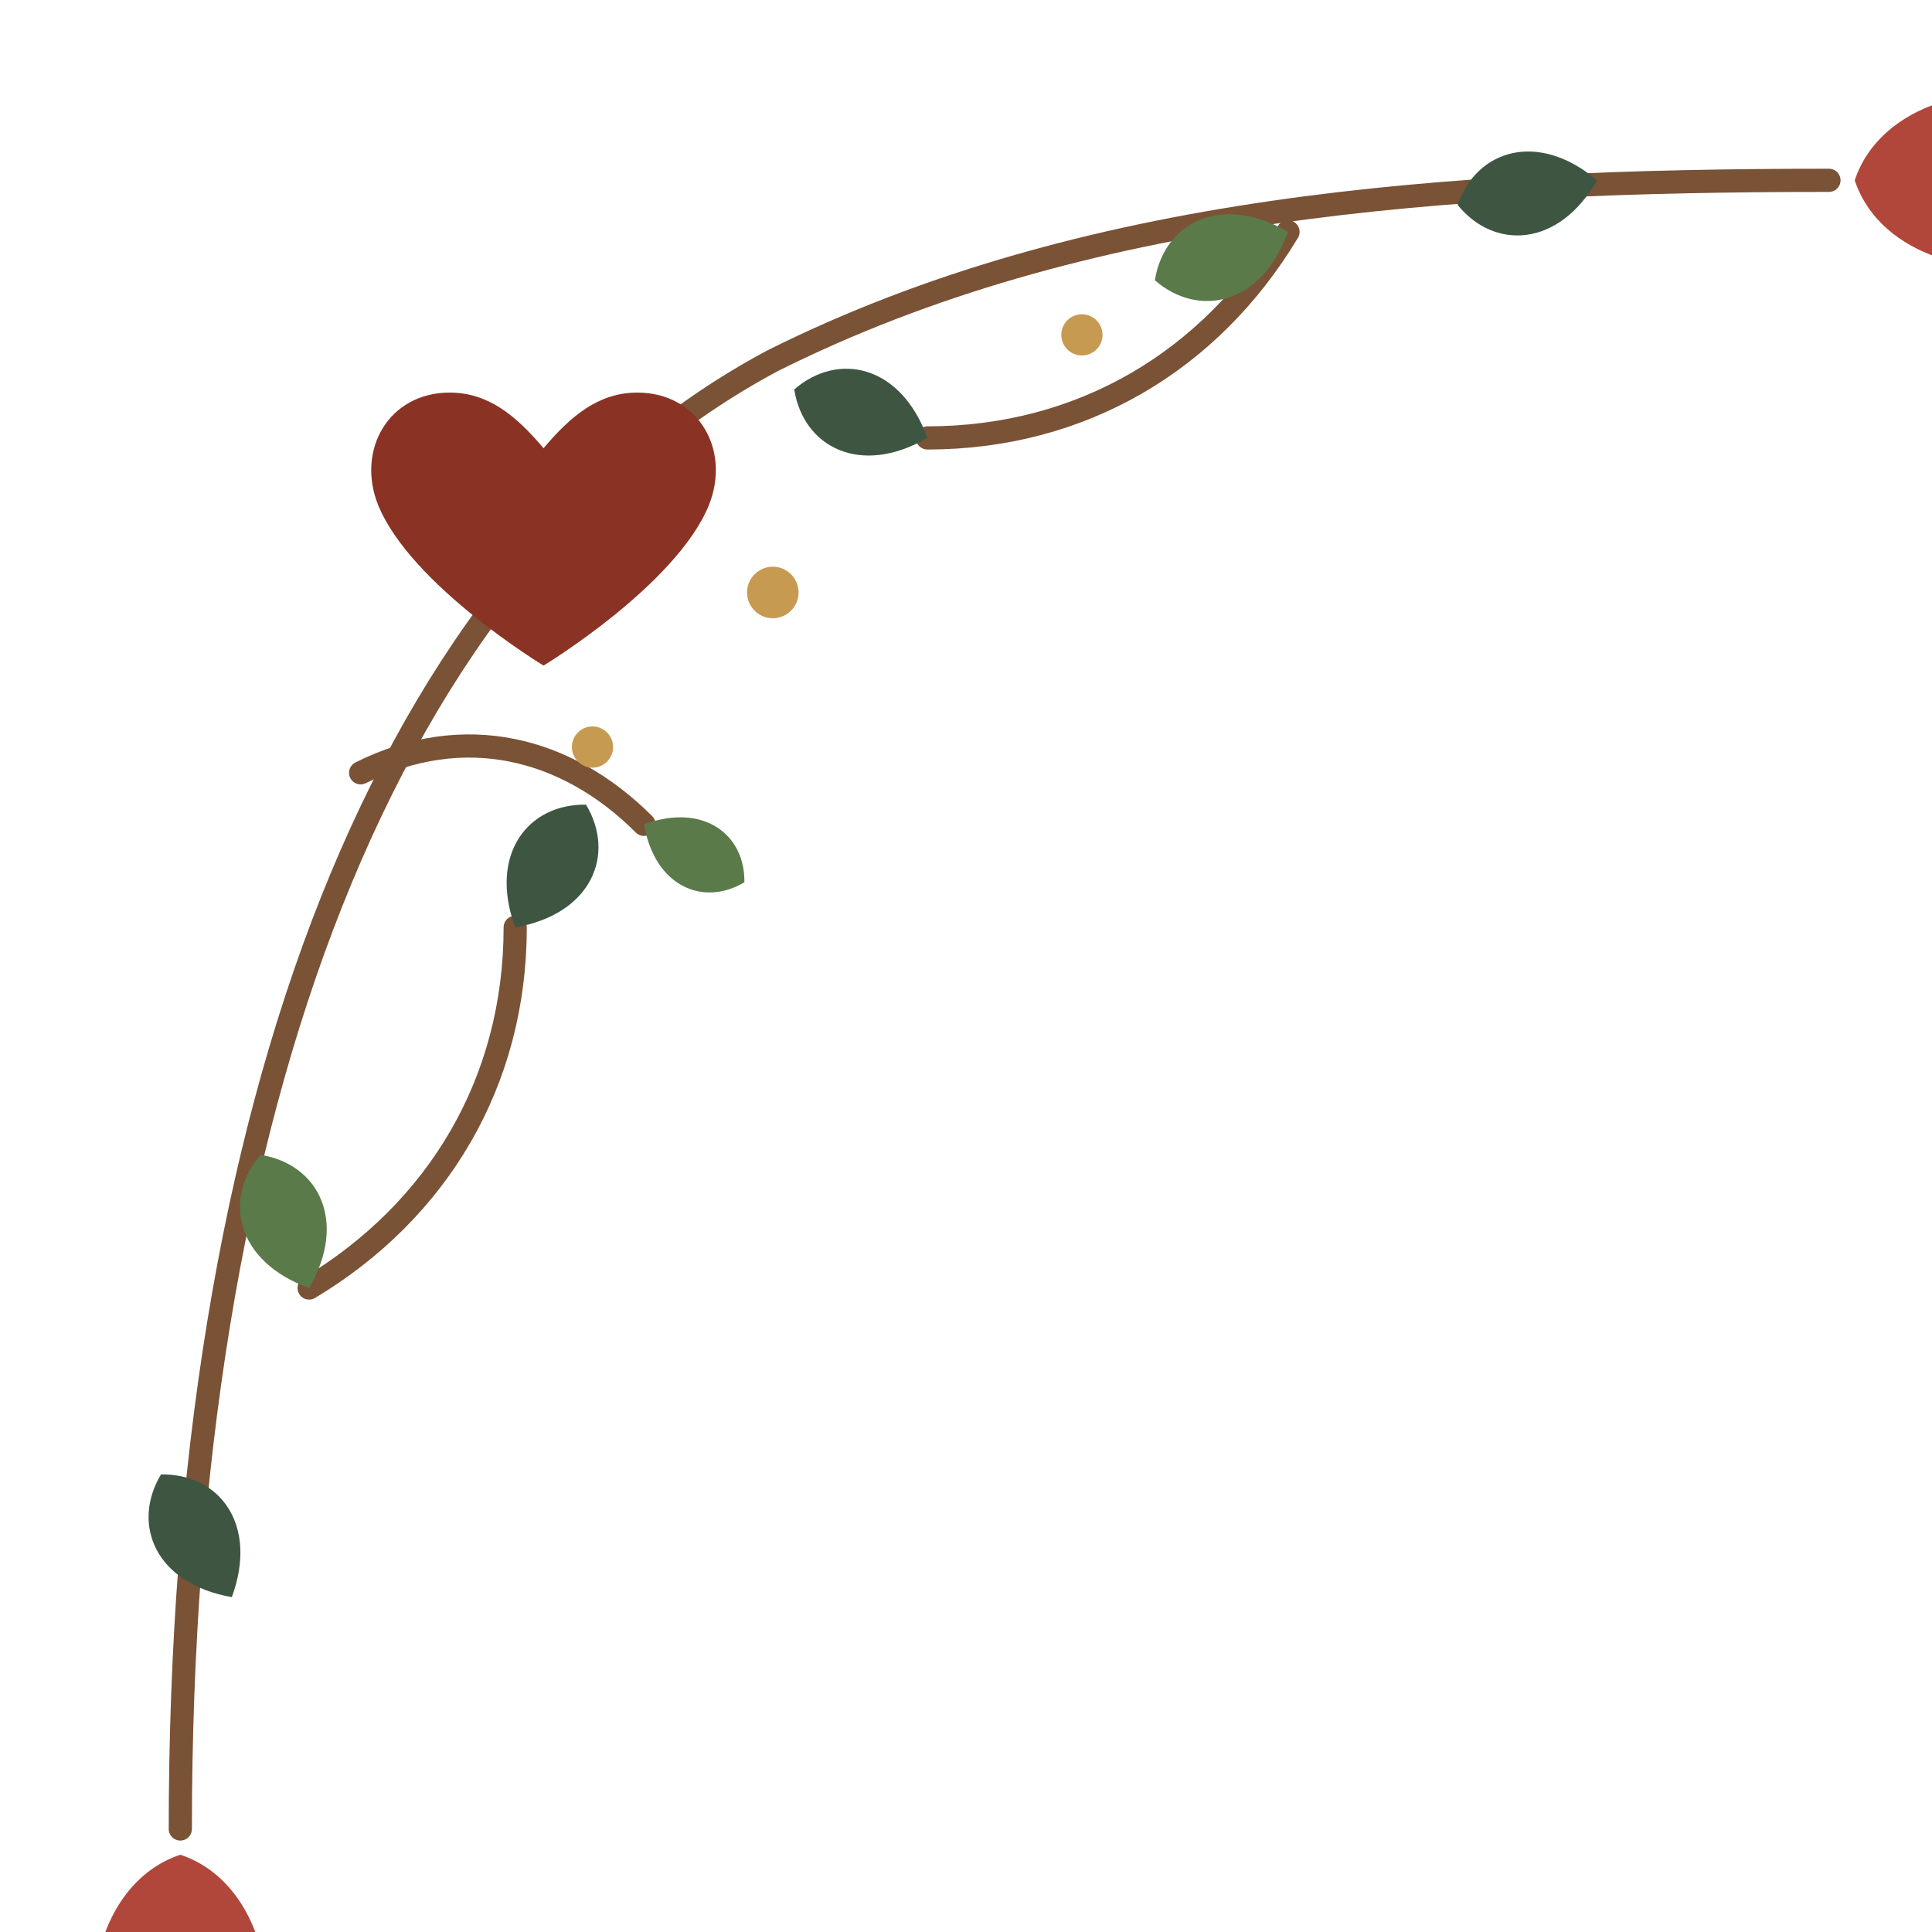
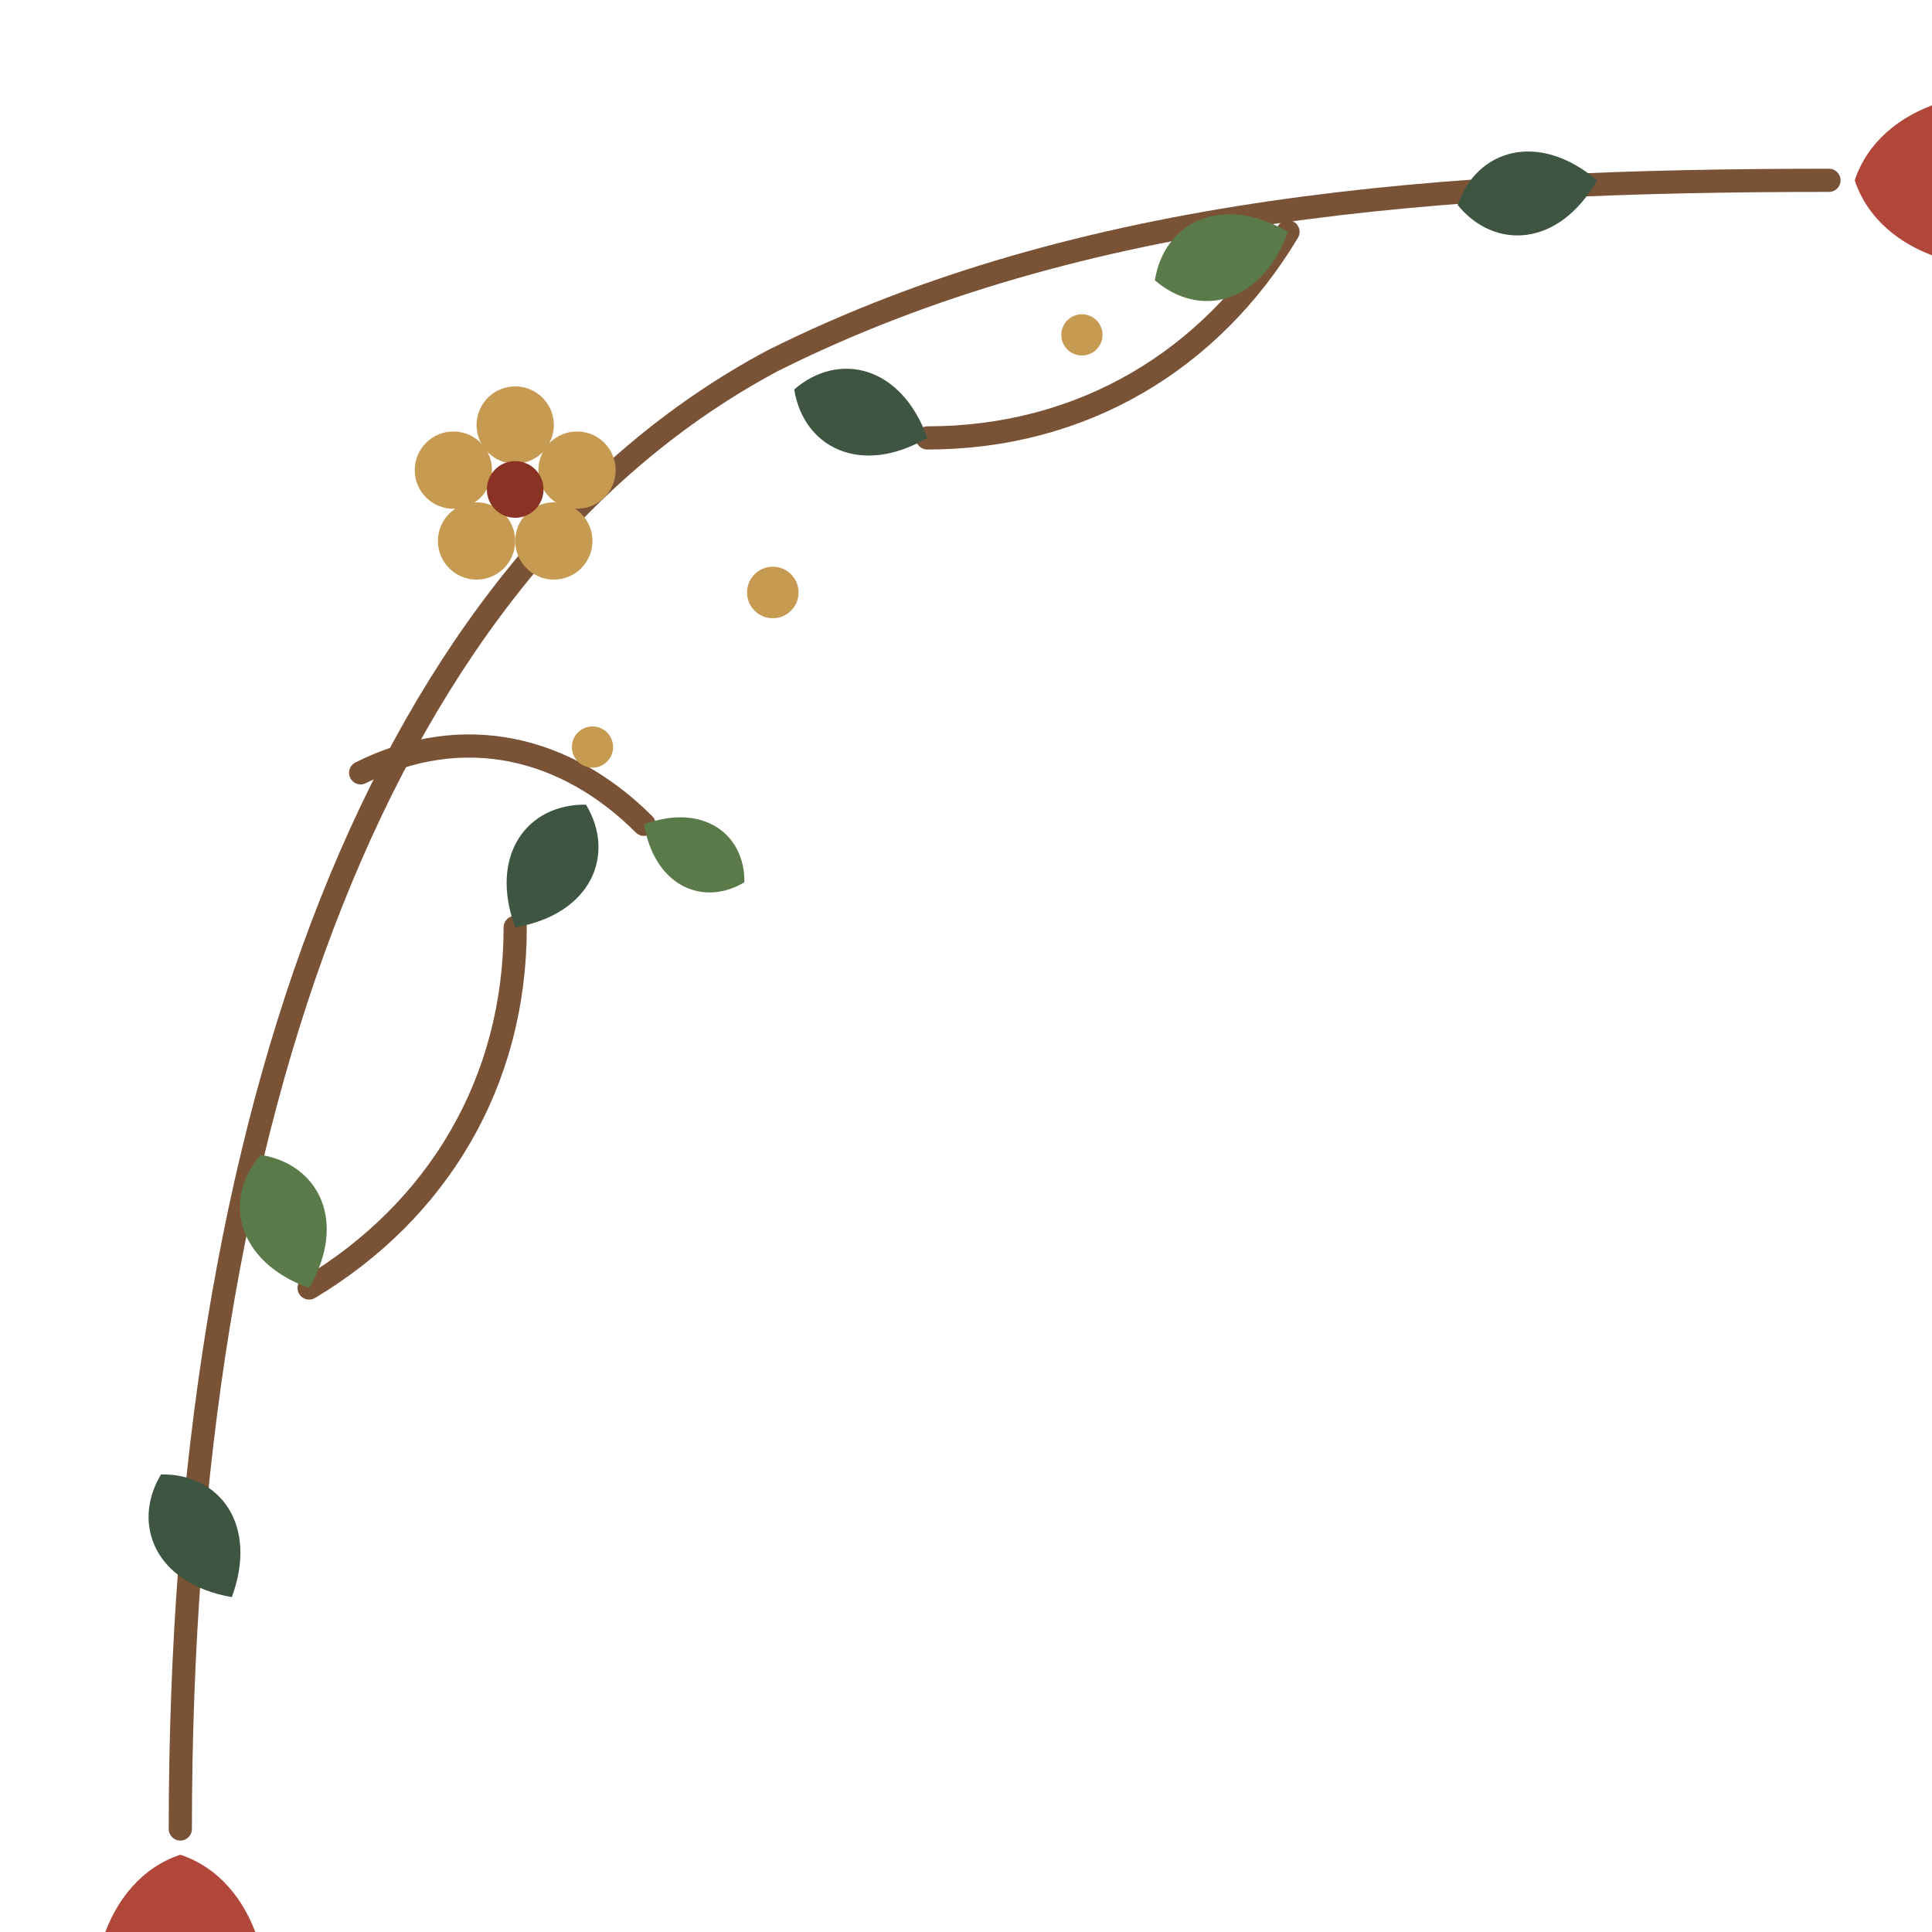
<svg xmlns="http://www.w3.org/2000/svg" width="150" height="150" viewBox="0 0 150 150">
  <g fill="none" stroke="#7a5236" stroke-width="1.8" stroke-linecap="round">
    <path d="M14 142C14 86 30 44 60 28C84 16 112 14 142 14" />
    <path d="M24 100C34 94 40 84 40 72" />
    <path d="M100 18C94 28 84 34 72 34" />
    <path d="M28 60C36 56 44 58 50 64" />
  </g>
  <g>
    <path d="M0 0C3.85 -4.62 8.8 -3.96 11 0C8.8 3.96 3.85 4.62 0 0Z" transform="translate(24 100) rotate(-110)" fill="#5b7a4a" />
    <path d="M0 0C3.85 -4.62 8.8 -3.96 11 0C8.8 3.96 3.85 4.62 0 0Z" transform="translate(40 72) rotate(-60)" fill="#3e5641" />
    <path d="M0 0C3.85 -4.62 8.8 -3.96 11 0C8.8 3.96 3.85 4.62 0 0Z" transform="translate(18 124) rotate(-120)" fill="#3e5641" />
    <path d="M0 0C3.85 -4.62 8.8 -3.96 11 0C8.8 3.96 3.85 4.62 0 0Z" transform="translate(100 18) rotate(160)" fill="#5b7a4a" />
    <path d="M0 0C3.85 -4.62 8.8 -3.96 11 0C8.8 3.96 3.85 4.62 0 0Z" transform="translate(72 34) rotate(200)" fill="#3e5641" />
    <path d="M0 0C3.85 -4.62 8.8 -3.96 11 0C8.8 3.96 3.85 4.62 0 0Z" transform="translate(124 14) rotate(170)" fill="#3e5641" />
    <path d="M0 0C3.15 -3.78 7.2 -3.24 9 0C7.2 3.24 3.15 3.78 0 0Z" transform="translate(50 64) rotate(30)" fill="#5b7a4a" />
  </g>
-   <path d="M12 20.5s-7.6-4.6-9.5-9.2C1.2 8.1 3.1 4.8 6.6 4.8c2.2 0 3.8 1.3 5.4 3.2 1.6-1.9 3.2-3.2 5.4-3.2 3.5 0 5.4 3.3 4.1 6.5-1.9 4.6-9.5 9.2-9.5 9.2z" transform="translate(26 24) scale(1.35)" fill="#8a3324" />
+   <g transform="translate(40 38)">
+     <g fill="#c79a52">
+       <circle cx="0" cy="-5" r="3" />
+       <circle cx="4.8" cy="-1.5" r="3" />
+       <circle cx="3" cy="4" r="3" />
+       <circle cx="-3" cy="4" r="3" />
+       <circle cx="-4.8" cy="-1.5" r="3" />
+     </g>
+     <circle r="2.2" fill="#8a3324" />
+   </g>
  <g transform="translate(142 14) rotate(90)">
    <path d="M0 -2C-6 -4 -8 -12 -6 -18C-3 -14 -1 -12 0 -9C1 -12 3 -14 6 -18C8 -12 6 -4 0 -2Z" fill="#b1473a" />
  </g>
  <g transform="translate(14 142) rotate(180)">
    <path d="M0 -2C-6 -4 -8 -12 -6 -18C-3 -14 -1 -12 0 -9C1 -12 3 -14 6 -18C8 -12 6 -4 0 -2Z" fill="#b1473a" />
  </g>
  <g fill="#c79a52">
    <circle cx="60" cy="46" r="2" />
    <circle cx="46" cy="58" r="1.6" />
    <circle cx="84" cy="26" r="1.6" />
  </g>
</svg>
